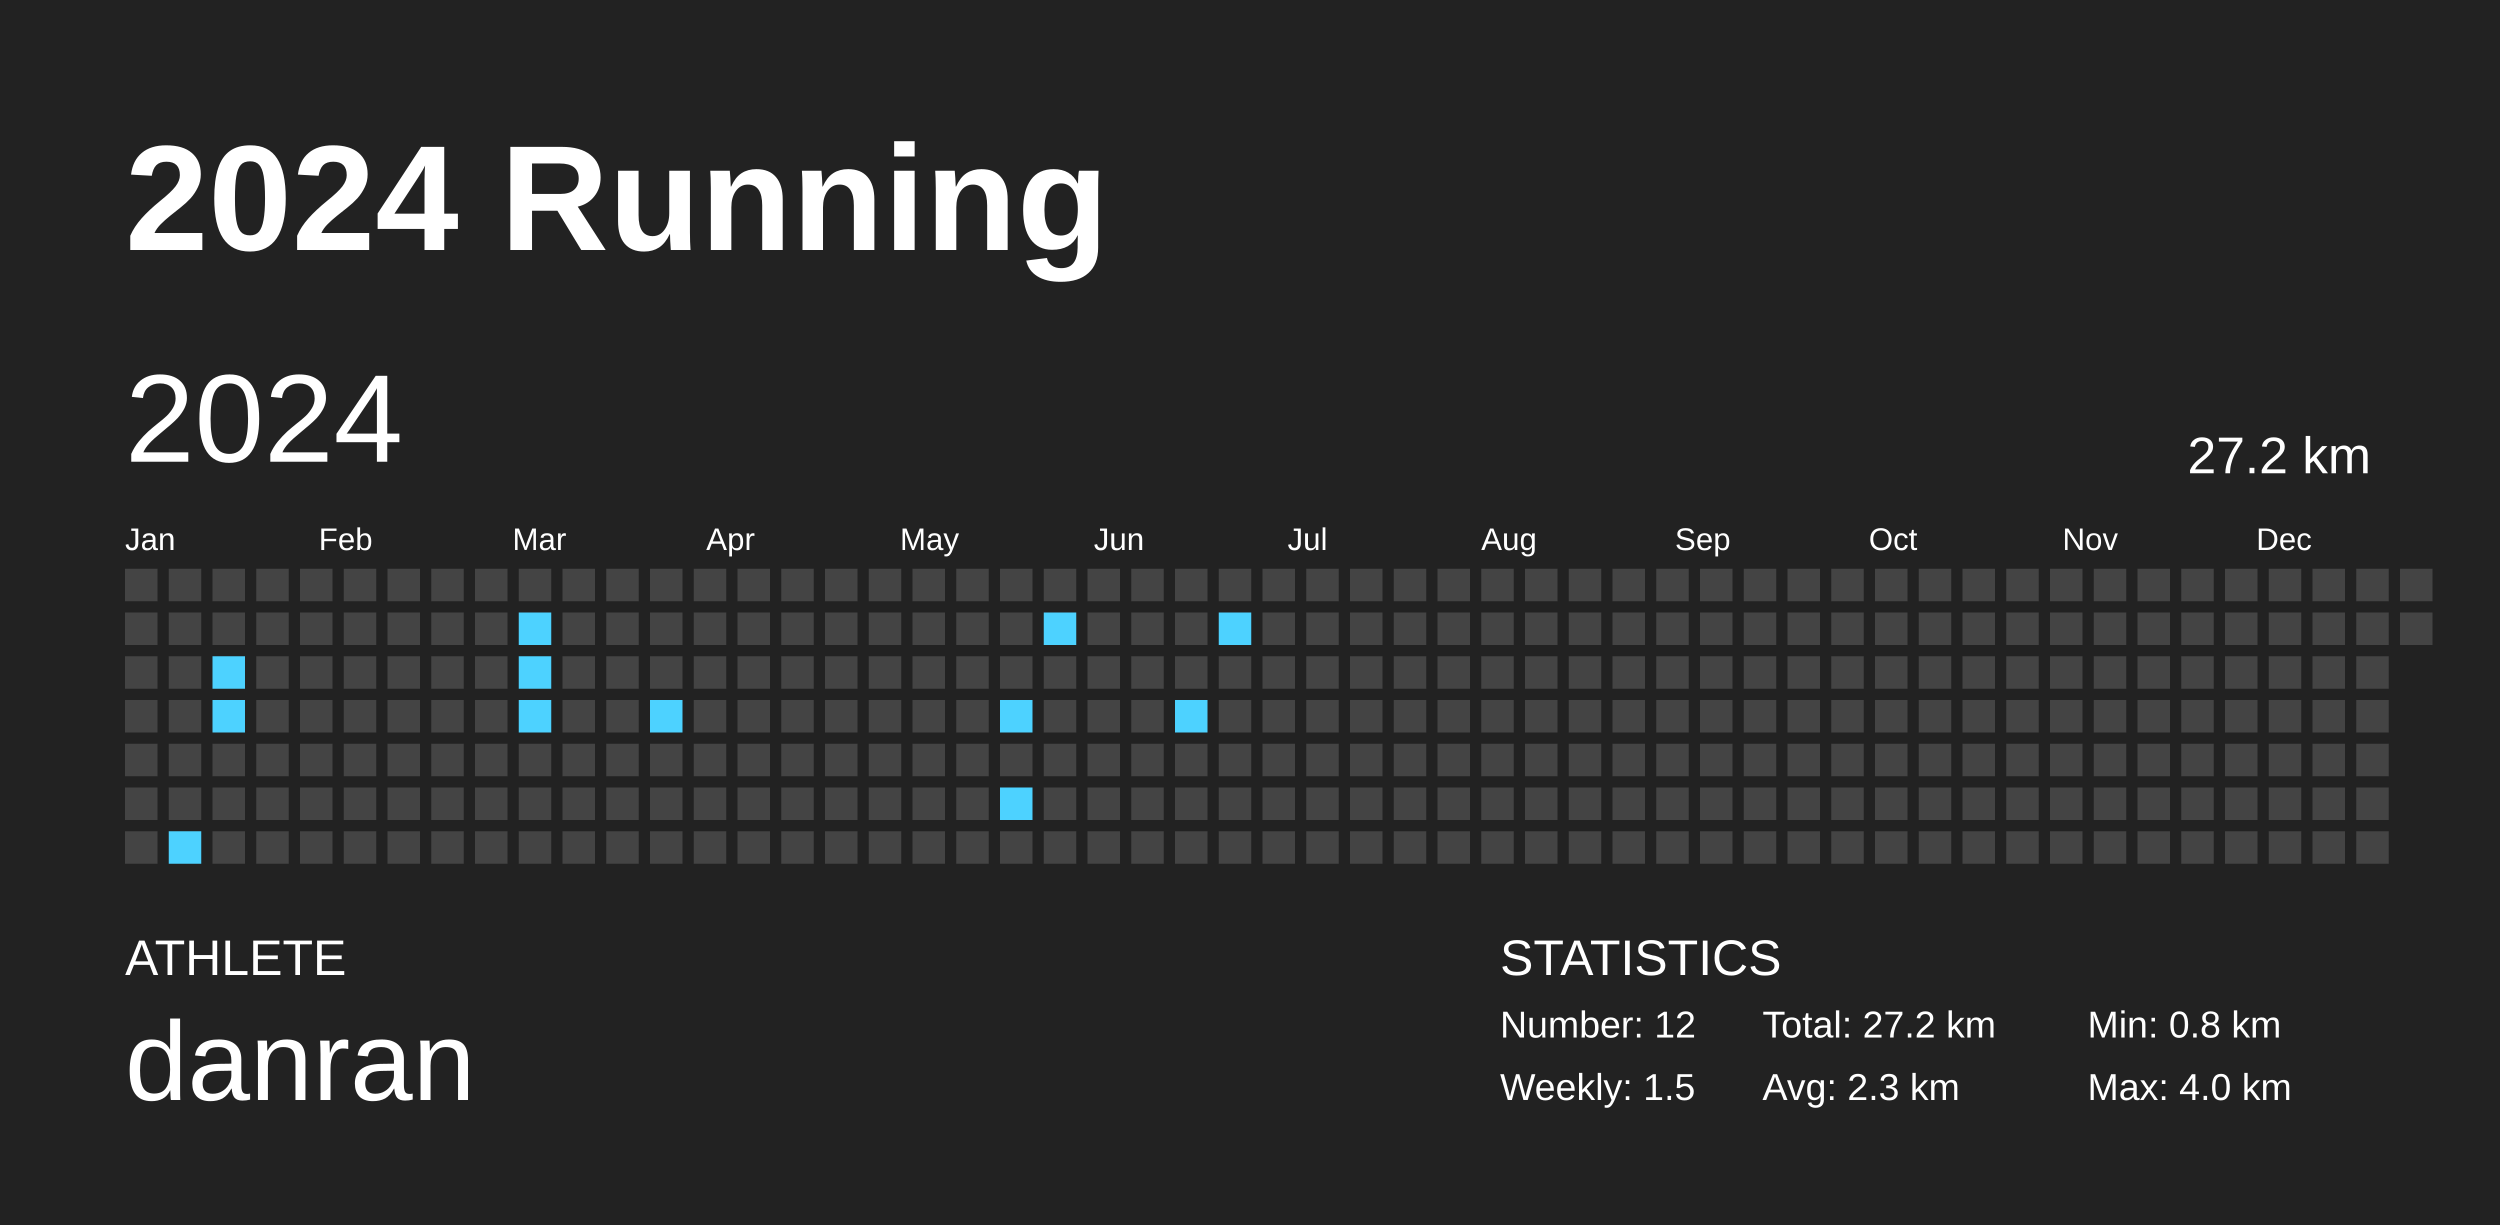
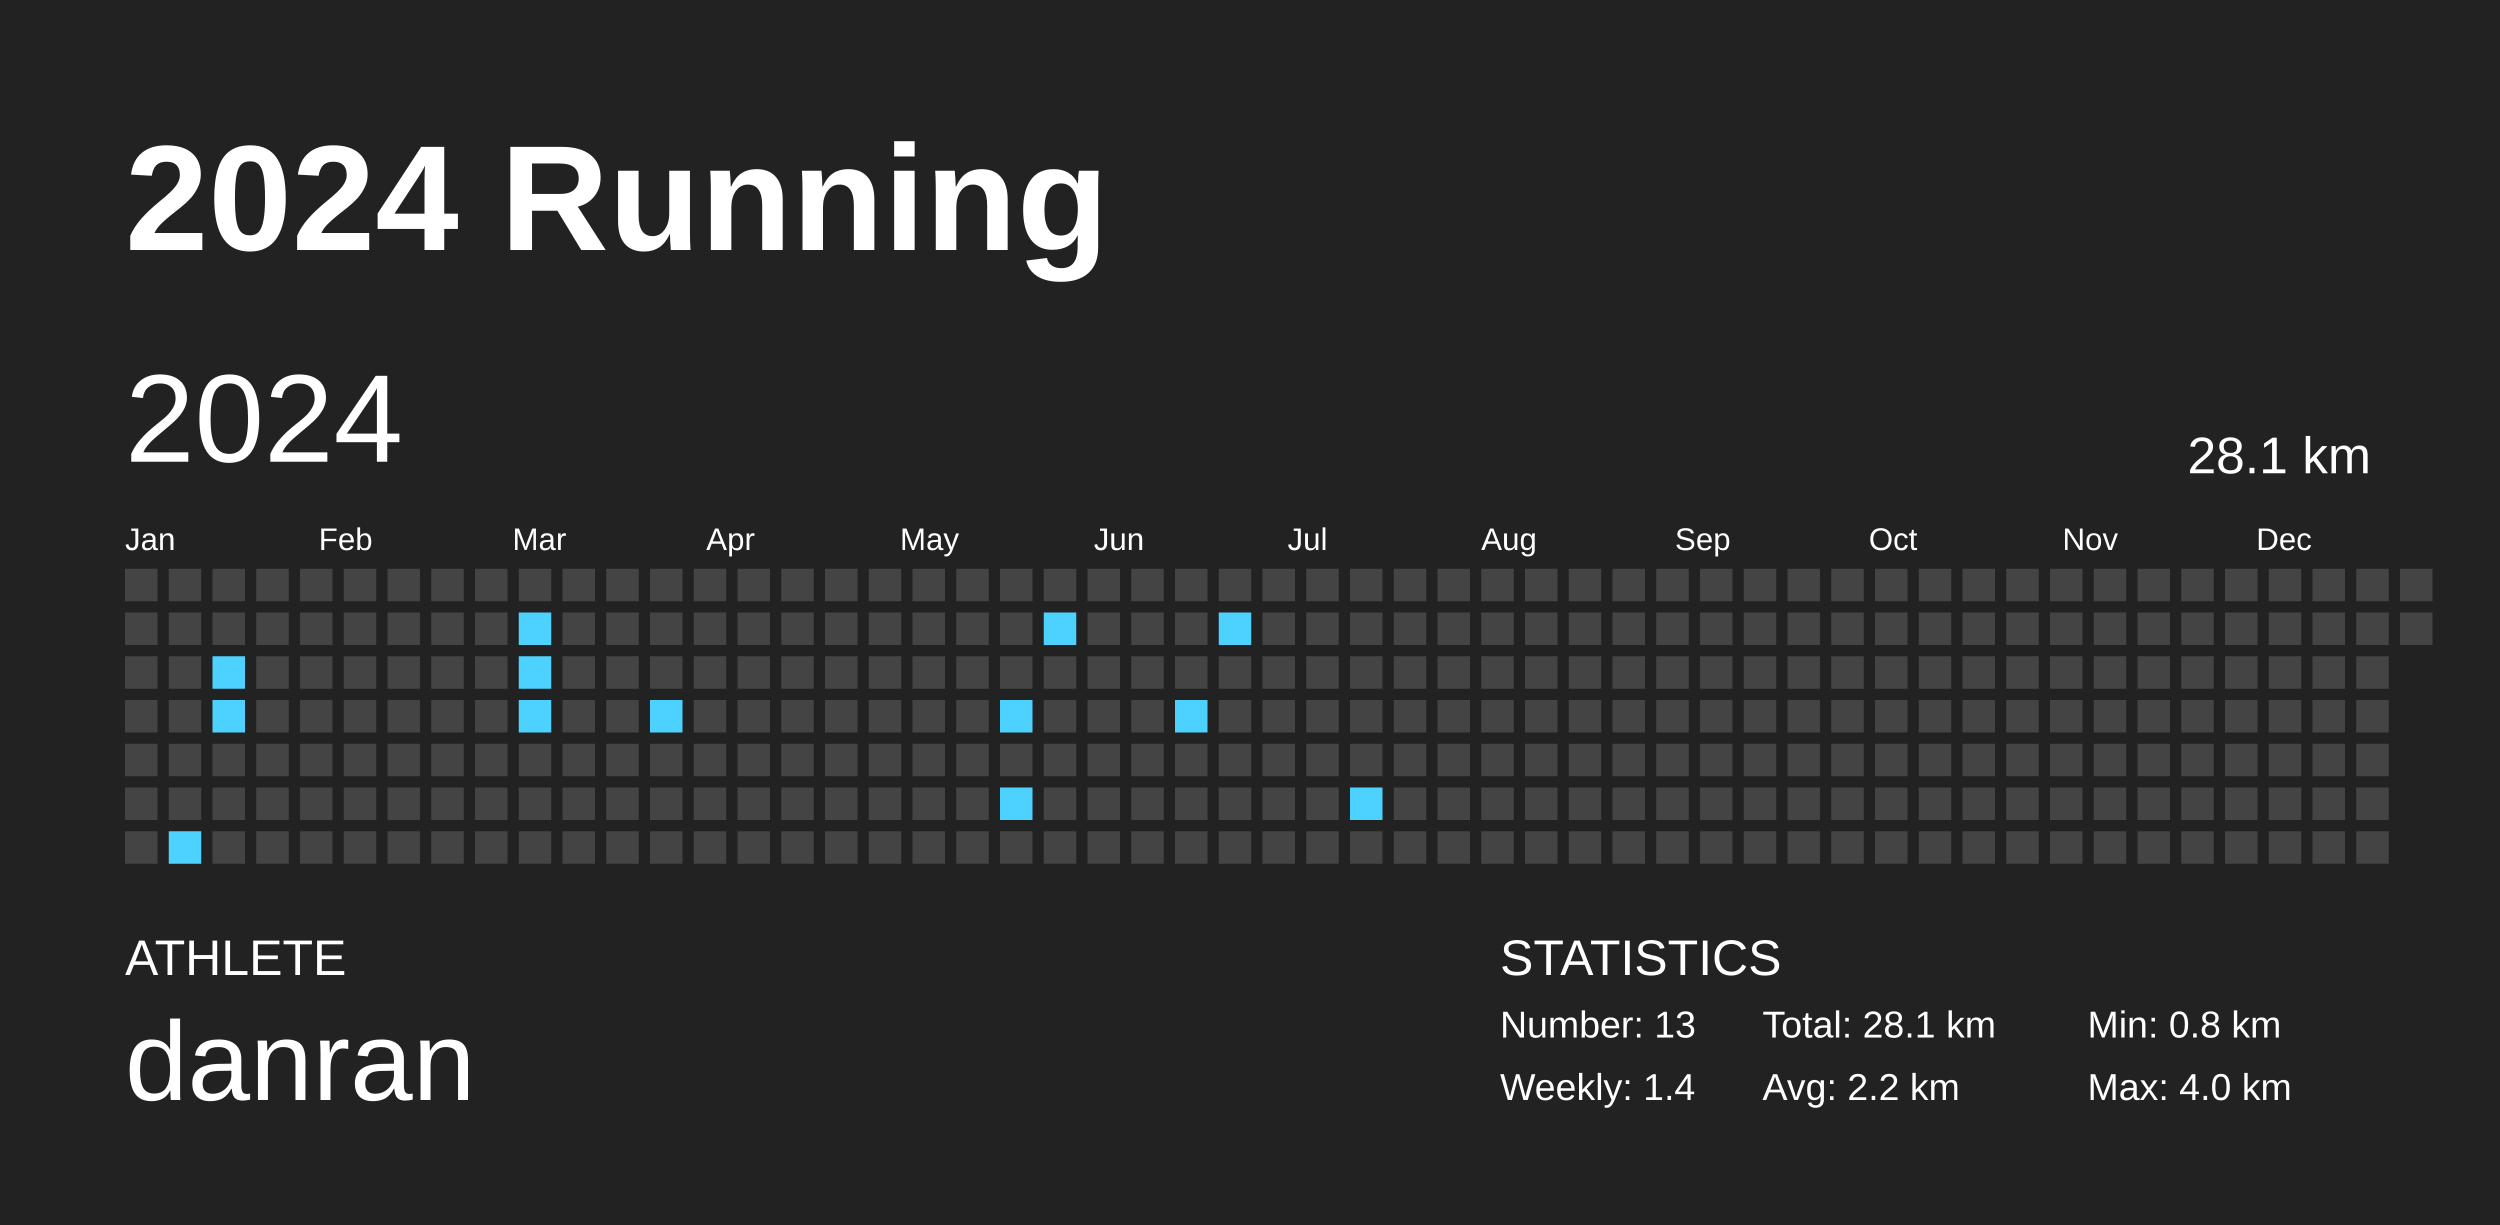
<svg xmlns="http://www.w3.org/2000/svg" baseProfile="full" height="98mm" version="1.1" viewBox="0,0,200,98" width="200mm">
  <defs />
  <rect fill="#222222" height="98" width="200" x="0" y="0" />
  <text fill="#FFFFFF" style="font-size:12px; font-family:Arial; font-weight:bold;" x="10" y="20">2024 Running</text>
  <text fill="#FFFFFF" style="font-size:4px; font-family:Arial" x="10" y="78">ATHLETE</text>
  <text fill="#FFFFFF" style="font-size:9px; font-family:Arial" x="10" y="88">danran</text>
  <text fill="#FFFFFF" style="font-size:4px; font-family:Arial" x="120" y="78">STATISTICS</text>
-   <text fill="#FFFFFF" style="font-size:3px; font-family:Arial" x="120" y="83">Number: 12</text>
-   <text fill="#FFFFFF" style="font-size:3px; font-family:Arial" x="120" y="88">Weekly: 1.5</text>
-   <text fill="#FFFFFF" style="font-size:3px; font-family:Arial" x="141" y="83">Total: 27.2 km</text>
-   <text fill="#FFFFFF" style="font-size:3px; font-family:Arial" x="141" y="88">Avg: 2.3 km</text>
+   <text fill="#FFFFFF" style="font-size:3px; font-family:Arial" x="120" y="83">Number: 13</text>
+   <text fill="#FFFFFF" style="font-size:3px; font-family:Arial" x="120" y="88">Weekly: 1.4</text>
+   <text fill="#FFFFFF" style="font-size:3px; font-family:Arial" x="141" y="83">Total: 28.1 km</text>
+   <text fill="#FFFFFF" style="font-size:3px; font-family:Arial" x="141" y="88">Avg: 2.2 km</text>
  <text fill="#FFFFFF" style="font-size:3px; font-family:Arial" x="167" y="83">Min: 0.8 km</text>
  <text fill="#FFFFFF" style="font-size:3px; font-family:Arial" x="167" y="88">Max: 4.0 km</text>
  <text dominant-baseline="hanging" fill="#FFFFFF" style="font-size:10.0px; font-family:Arial;" x="10" y="30">2024</text>
-   <text dominant-baseline="hanging" fill="#FFFFFF" style="font-size:4.125px; font-family:Arial;" x="175" y="35">27.2 km</text>
+   <text dominant-baseline="hanging" fill="#FFFFFF" style="font-size:4.125px; font-family:Arial;" x="175" y="35">28.1 km</text>
  <text fill="#FFFFFF" style="font-size:2.5px; font-family:Arial" x="10.0" y="44">Jan</text>
  <text fill="#FFFFFF" style="font-size:2.5px; font-family:Arial" x="25.5" y="44">Feb</text>
  <text fill="#FFFFFF" style="font-size:2.5px; font-family:Arial" x="41.0" y="44">Mar</text>
  <text fill="#FFFFFF" style="font-size:2.5px; font-family:Arial" x="56.5" y="44">Apr</text>
  <text fill="#FFFFFF" style="font-size:2.5px; font-family:Arial" x="72.0" y="44">May</text>
  <text fill="#FFFFFF" style="font-size:2.5px; font-family:Arial" x="87.5" y="44">Jun</text>
  <text fill="#FFFFFF" style="font-size:2.5px; font-family:Arial" x="103.0" y="44">Jul</text>
  <text fill="#FFFFFF" style="font-size:2.5px; font-family:Arial" x="118.5" y="44">Aug</text>
  <text fill="#FFFFFF" style="font-size:2.5px; font-family:Arial" x="134.0" y="44">Sep</text>
  <text fill="#FFFFFF" style="font-size:2.5px; font-family:Arial" x="149.5" y="44">Oct</text>
  <text fill="#FFFFFF" style="font-size:2.5px; font-family:Arial" x="165.0" y="44">Nov</text>
  <text fill="#FFFFFF" style="font-size:2.5px; font-family:Arial" x="180.5" y="44">Dec</text>
  <rect fill="#444444" height="2.6" width="2.6" x="10.0" y="45.5" />
  <rect fill="#444444" height="2.6" width="2.6" x="10.0" y="49.0" />
  <rect fill="#444444" height="2.6" width="2.6" x="10.0" y="52.5" />
  <rect fill="#444444" height="2.6" width="2.6" x="10.0" y="56.0" />
  <rect fill="#444444" height="2.6" width="2.6" x="10.0" y="59.5" />
  <rect fill="#444444" height="2.6" width="2.6" x="10.0" y="63.0" />
  <rect fill="#444444" height="2.6" width="2.6" x="10.0" y="66.5" />
  <rect fill="#444444" height="2.6" width="2.6" x="13.5" y="45.5" />
  <rect fill="#444444" height="2.6" width="2.6" x="13.5" y="49.0" />
  <rect fill="#444444" height="2.6" width="2.6" x="13.5" y="52.5" />
  <rect fill="#444444" height="2.6" width="2.6" x="13.5" y="56.0" />
  <rect fill="#444444" height="2.6" width="2.6" x="13.5" y="59.5" />
  <rect fill="#444444" height="2.6" width="2.6" x="13.5" y="63.0" />
  <rect fill="#4dd2ff" height="2.6" width="2.6" x="13.5" y="66.5" />
  <rect fill="#444444" height="2.6" width="2.6" x="17.0" y="45.5" />
  <rect fill="#444444" height="2.6" width="2.6" x="17.0" y="49.0" />
  <rect fill="#4dd2ff" height="2.6" width="2.6" x="17.0" y="52.5" />
  <rect fill="#4dd2ff" height="2.6" width="2.6" x="17.0" y="56.0" />
  <rect fill="#444444" height="2.6" width="2.6" x="17.0" y="59.5" />
  <rect fill="#444444" height="2.6" width="2.6" x="17.0" y="63.0" />
  <rect fill="#444444" height="2.6" width="2.6" x="17.0" y="66.5" />
  <rect fill="#444444" height="2.6" width="2.6" x="20.5" y="45.5" />
  <rect fill="#444444" height="2.6" width="2.6" x="20.5" y="49.0" />
  <rect fill="#444444" height="2.6" width="2.6" x="20.5" y="52.5" />
  <rect fill="#444444" height="2.6" width="2.6" x="20.5" y="56.0" />
  <rect fill="#444444" height="2.6" width="2.6" x="20.5" y="59.5" />
  <rect fill="#444444" height="2.6" width="2.6" x="20.5" y="63.0" />
  <rect fill="#444444" height="2.6" width="2.6" x="20.5" y="66.5" />
  <rect fill="#444444" height="2.6" width="2.6" x="24.0" y="45.5" />
  <rect fill="#444444" height="2.6" width="2.6" x="24.0" y="49.0" />
  <rect fill="#444444" height="2.6" width="2.6" x="24.0" y="52.5" />
  <rect fill="#444444" height="2.6" width="2.6" x="24.0" y="56.0" />
  <rect fill="#444444" height="2.6" width="2.6" x="24.0" y="59.5" />
  <rect fill="#444444" height="2.6" width="2.6" x="24.0" y="63.0" />
  <rect fill="#444444" height="2.6" width="2.6" x="24.0" y="66.5" />
  <rect fill="#444444" height="2.6" width="2.6" x="27.5" y="45.5" />
  <rect fill="#444444" height="2.6" width="2.6" x="27.5" y="49.0" />
  <rect fill="#444444" height="2.6" width="2.6" x="27.5" y="52.5" />
  <rect fill="#444444" height="2.6" width="2.6" x="27.5" y="56.0" />
  <rect fill="#444444" height="2.6" width="2.6" x="27.5" y="59.5" />
  <rect fill="#444444" height="2.6" width="2.6" x="27.5" y="63.0" />
  <rect fill="#444444" height="2.6" width="2.6" x="27.5" y="66.5" />
  <rect fill="#444444" height="2.6" width="2.6" x="31.0" y="45.5" />
  <rect fill="#444444" height="2.6" width="2.6" x="31.0" y="49.0" />
  <rect fill="#444444" height="2.6" width="2.6" x="31.0" y="52.5" />
  <rect fill="#444444" height="2.6" width="2.6" x="31.0" y="56.0" />
  <rect fill="#444444" height="2.6" width="2.6" x="31.0" y="59.5" />
  <rect fill="#444444" height="2.6" width="2.6" x="31.0" y="63.0" />
  <rect fill="#444444" height="2.6" width="2.6" x="31.0" y="66.5" />
  <rect fill="#444444" height="2.6" width="2.6" x="34.5" y="45.5" />
  <rect fill="#444444" height="2.6" width="2.6" x="34.5" y="49.0" />
  <rect fill="#444444" height="2.6" width="2.6" x="34.5" y="52.5" />
  <rect fill="#444444" height="2.6" width="2.6" x="34.5" y="56.0" />
  <rect fill="#444444" height="2.6" width="2.6" x="34.5" y="59.5" />
  <rect fill="#444444" height="2.6" width="2.6" x="34.5" y="63.0" />
  <rect fill="#444444" height="2.6" width="2.6" x="34.5" y="66.5" />
  <rect fill="#444444" height="2.6" width="2.6" x="38.0" y="45.5" />
  <rect fill="#444444" height="2.6" width="2.6" x="38.0" y="49.0" />
  <rect fill="#444444" height="2.6" width="2.6" x="38.0" y="52.5" />
  <rect fill="#444444" height="2.6" width="2.6" x="38.0" y="56.0" />
  <rect fill="#444444" height="2.6" width="2.6" x="38.0" y="59.5" />
  <rect fill="#444444" height="2.6" width="2.6" x="38.0" y="63.0" />
  <rect fill="#444444" height="2.6" width="2.6" x="38.0" y="66.5" />
  <rect fill="#444444" height="2.6" width="2.6" x="41.5" y="45.5" />
  <rect fill="#4dd2ff" height="2.6" width="2.6" x="41.5" y="49.0" />
  <rect fill="#4dd2ff" height="2.6" width="2.6" x="41.5" y="52.5" />
  <rect fill="#4dd2ff" height="2.6" width="2.6" x="41.5" y="56.0" />
  <rect fill="#444444" height="2.6" width="2.6" x="41.5" y="59.5" />
  <rect fill="#444444" height="2.6" width="2.6" x="41.5" y="63.0" />
  <rect fill="#444444" height="2.6" width="2.6" x="41.5" y="66.5" />
  <rect fill="#444444" height="2.6" width="2.6" x="45.0" y="45.5" />
  <rect fill="#444444" height="2.6" width="2.6" x="45.0" y="49.0" />
  <rect fill="#444444" height="2.6" width="2.6" x="45.0" y="52.5" />
  <rect fill="#444444" height="2.6" width="2.6" x="45.0" y="56.0" />
  <rect fill="#444444" height="2.6" width="2.6" x="45.0" y="59.5" />
  <rect fill="#444444" height="2.6" width="2.6" x="45.0" y="63.0" />
  <rect fill="#444444" height="2.6" width="2.6" x="45.0" y="66.5" />
  <rect fill="#444444" height="2.6" width="2.6" x="48.5" y="45.5" />
  <rect fill="#444444" height="2.6" width="2.6" x="48.5" y="49.0" />
  <rect fill="#444444" height="2.6" width="2.6" x="48.5" y="52.5" />
  <rect fill="#444444" height="2.6" width="2.6" x="48.5" y="56.0" />
  <rect fill="#444444" height="2.6" width="2.6" x="48.5" y="59.5" />
  <rect fill="#444444" height="2.6" width="2.6" x="48.5" y="63.0" />
  <rect fill="#444444" height="2.6" width="2.6" x="48.5" y="66.5" />
  <rect fill="#444444" height="2.6" width="2.6" x="52.0" y="45.5" />
  <rect fill="#444444" height="2.6" width="2.6" x="52.0" y="49.0" />
  <rect fill="#444444" height="2.6" width="2.6" x="52.0" y="52.5" />
  <rect fill="#4dd2ff" height="2.6" width="2.6" x="52.0" y="56.0" />
  <rect fill="#444444" height="2.6" width="2.6" x="52.0" y="59.5" />
  <rect fill="#444444" height="2.6" width="2.6" x="52.0" y="63.0" />
  <rect fill="#444444" height="2.6" width="2.6" x="52.0" y="66.5" />
  <rect fill="#444444" height="2.6" width="2.6" x="55.5" y="45.5" />
  <rect fill="#444444" height="2.6" width="2.6" x="55.5" y="49.0" />
  <rect fill="#444444" height="2.6" width="2.6" x="55.5" y="52.5" />
  <rect fill="#444444" height="2.6" width="2.6" x="55.5" y="56.0" />
  <rect fill="#444444" height="2.6" width="2.6" x="55.5" y="59.5" />
  <rect fill="#444444" height="2.6" width="2.6" x="55.5" y="63.0" />
  <rect fill="#444444" height="2.6" width="2.6" x="55.5" y="66.5" />
  <rect fill="#444444" height="2.6" width="2.6" x="59.0" y="45.5" />
  <rect fill="#444444" height="2.6" width="2.6" x="59.0" y="49.0" />
  <rect fill="#444444" height="2.6" width="2.6" x="59.0" y="52.5" />
  <rect fill="#444444" height="2.6" width="2.6" x="59.0" y="56.0" />
  <rect fill="#444444" height="2.6" width="2.6" x="59.0" y="59.5" />
  <rect fill="#444444" height="2.6" width="2.6" x="59.0" y="63.0" />
  <rect fill="#444444" height="2.6" width="2.6" x="59.0" y="66.5" />
  <rect fill="#444444" height="2.6" width="2.6" x="62.5" y="45.5" />
  <rect fill="#444444" height="2.6" width="2.6" x="62.5" y="49.0" />
  <rect fill="#444444" height="2.6" width="2.6" x="62.5" y="52.5" />
  <rect fill="#444444" height="2.6" width="2.6" x="62.5" y="56.0" />
  <rect fill="#444444" height="2.6" width="2.6" x="62.5" y="59.5" />
  <rect fill="#444444" height="2.6" width="2.6" x="62.5" y="63.0" />
  <rect fill="#444444" height="2.6" width="2.6" x="62.5" y="66.5" />
  <rect fill="#444444" height="2.6" width="2.6" x="66.0" y="45.5" />
  <rect fill="#444444" height="2.6" width="2.6" x="66.0" y="49.0" />
  <rect fill="#444444" height="2.6" width="2.6" x="66.0" y="52.5" />
  <rect fill="#444444" height="2.6" width="2.6" x="66.0" y="56.0" />
  <rect fill="#444444" height="2.6" width="2.6" x="66.0" y="59.5" />
  <rect fill="#444444" height="2.6" width="2.6" x="66.0" y="63.0" />
  <rect fill="#444444" height="2.6" width="2.6" x="66.0" y="66.5" />
  <rect fill="#444444" height="2.6" width="2.6" x="69.5" y="45.5" />
  <rect fill="#444444" height="2.6" width="2.6" x="69.5" y="49.0" />
  <rect fill="#444444" height="2.6" width="2.6" x="69.5" y="52.5" />
  <rect fill="#444444" height="2.6" width="2.6" x="69.5" y="56.0" />
  <rect fill="#444444" height="2.6" width="2.6" x="69.5" y="59.5" />
  <rect fill="#444444" height="2.6" width="2.6" x="69.5" y="63.0" />
  <rect fill="#444444" height="2.6" width="2.6" x="69.5" y="66.5" />
  <rect fill="#444444" height="2.6" width="2.6" x="73.0" y="45.5" />
  <rect fill="#444444" height="2.6" width="2.6" x="73.0" y="49.0" />
  <rect fill="#444444" height="2.6" width="2.6" x="73.0" y="52.5" />
  <rect fill="#444444" height="2.6" width="2.6" x="73.0" y="56.0" />
  <rect fill="#444444" height="2.6" width="2.6" x="73.0" y="59.5" />
  <rect fill="#444444" height="2.6" width="2.6" x="73.0" y="63.0" />
  <rect fill="#444444" height="2.6" width="2.6" x="73.0" y="66.5" />
  <rect fill="#444444" height="2.6" width="2.6" x="76.5" y="45.5" />
  <rect fill="#444444" height="2.6" width="2.6" x="76.5" y="49.0" />
  <rect fill="#444444" height="2.6" width="2.6" x="76.5" y="52.5" />
  <rect fill="#444444" height="2.6" width="2.6" x="76.5" y="56.0" />
  <rect fill="#444444" height="2.6" width="2.6" x="76.5" y="59.5" />
  <rect fill="#444444" height="2.6" width="2.6" x="76.5" y="63.0" />
  <rect fill="#444444" height="2.6" width="2.6" x="76.5" y="66.5" />
  <rect fill="#444444" height="2.6" width="2.6" x="80.0" y="45.5" />
  <rect fill="#444444" height="2.6" width="2.6" x="80.0" y="49.0" />
  <rect fill="#444444" height="2.6" width="2.6" x="80.0" y="52.5" />
  <rect fill="#4dd2ff" height="2.6" width="2.6" x="80.0" y="56.0" />
  <rect fill="#444444" height="2.6" width="2.6" x="80.0" y="59.5" />
  <rect fill="#4dd2ff" height="2.6" width="2.6" x="80.0" y="63.0" />
  <rect fill="#444444" height="2.6" width="2.6" x="80.0" y="66.5" />
  <rect fill="#444444" height="2.6" width="2.6" x="83.5" y="45.5" />
  <rect fill="#4dd2ff" height="2.6" width="2.6" x="83.5" y="49.0" />
  <rect fill="#444444" height="2.6" width="2.6" x="83.5" y="52.5" />
  <rect fill="#444444" height="2.6" width="2.6" x="83.5" y="56.0" />
  <rect fill="#444444" height="2.6" width="2.6" x="83.5" y="59.5" />
  <rect fill="#444444" height="2.6" width="2.6" x="83.5" y="63.0" />
  <rect fill="#444444" height="2.6" width="2.6" x="83.5" y="66.5" />
  <rect fill="#444444" height="2.6" width="2.6" x="87.0" y="45.5" />
  <rect fill="#444444" height="2.6" width="2.6" x="87.0" y="49.0" />
  <rect fill="#444444" height="2.6" width="2.6" x="87.0" y="52.5" />
  <rect fill="#444444" height="2.6" width="2.6" x="87.0" y="56.0" />
  <rect fill="#444444" height="2.6" width="2.6" x="87.0" y="59.5" />
  <rect fill="#444444" height="2.6" width="2.6" x="87.0" y="63.0" />
  <rect fill="#444444" height="2.6" width="2.6" x="87.0" y="66.5" />
  <rect fill="#444444" height="2.6" width="2.6" x="90.5" y="45.5" />
  <rect fill="#444444" height="2.6" width="2.6" x="90.5" y="49.0" />
  <rect fill="#444444" height="2.6" width="2.6" x="90.5" y="52.5" />
  <rect fill="#444444" height="2.6" width="2.6" x="90.5" y="56.0" />
  <rect fill="#444444" height="2.6" width="2.6" x="90.5" y="59.5" />
  <rect fill="#444444" height="2.6" width="2.6" x="90.5" y="63.0" />
  <rect fill="#444444" height="2.6" width="2.6" x="90.5" y="66.5" />
  <rect fill="#444444" height="2.6" width="2.6" x="94.0" y="45.5" />
  <rect fill="#444444" height="2.6" width="2.6" x="94.0" y="49.0" />
  <rect fill="#444444" height="2.6" width="2.6" x="94.0" y="52.5" />
  <rect fill="#4dd2ff" height="2.6" width="2.6" x="94.0" y="56.0" />
  <rect fill="#444444" height="2.6" width="2.6" x="94.0" y="59.5" />
  <rect fill="#444444" height="2.6" width="2.6" x="94.0" y="63.0" />
  <rect fill="#444444" height="2.6" width="2.6" x="94.0" y="66.5" />
  <rect fill="#444444" height="2.6" width="2.6" x="97.5" y="45.5" />
  <rect fill="#4dd2ff" height="2.6" width="2.6" x="97.5" y="49.0" />
  <rect fill="#444444" height="2.6" width="2.6" x="97.5" y="52.5" />
  <rect fill="#444444" height="2.6" width="2.6" x="97.5" y="56.0" />
  <rect fill="#444444" height="2.6" width="2.6" x="97.5" y="59.5" />
  <rect fill="#444444" height="2.6" width="2.6" x="97.5" y="63.0" />
  <rect fill="#444444" height="2.6" width="2.6" x="97.5" y="66.5" />
  <rect fill="#444444" height="2.6" width="2.6" x="101.0" y="45.5" />
  <rect fill="#444444" height="2.6" width="2.6" x="101.0" y="49.0" />
  <rect fill="#444444" height="2.6" width="2.6" x="101.0" y="52.5" />
  <rect fill="#444444" height="2.6" width="2.6" x="101.0" y="56.0" />
  <rect fill="#444444" height="2.6" width="2.6" x="101.0" y="59.5" />
  <rect fill="#444444" height="2.6" width="2.6" x="101.0" y="63.0" />
  <rect fill="#444444" height="2.6" width="2.6" x="101.0" y="66.5" />
  <rect fill="#444444" height="2.6" width="2.6" x="104.5" y="45.5" />
  <rect fill="#444444" height="2.6" width="2.6" x="104.5" y="49.0" />
  <rect fill="#444444" height="2.6" width="2.6" x="104.5" y="52.5" />
  <rect fill="#444444" height="2.6" width="2.6" x="104.5" y="56.0" />
  <rect fill="#444444" height="2.6" width="2.6" x="104.5" y="59.5" />
  <rect fill="#444444" height="2.6" width="2.6" x="104.5" y="63.0" />
  <rect fill="#444444" height="2.6" width="2.6" x="104.5" y="66.5" />
  <rect fill="#444444" height="2.6" width="2.6" x="108.0" y="45.5" />
  <rect fill="#444444" height="2.6" width="2.6" x="108.0" y="49.0" />
  <rect fill="#444444" height="2.6" width="2.6" x="108.0" y="52.5" />
  <rect fill="#444444" height="2.6" width="2.6" x="108.0" y="56.0" />
  <rect fill="#444444" height="2.6" width="2.6" x="108.0" y="59.5" />
-   <rect fill="#444444" height="2.6" width="2.6" x="108.0" y="63.0" />
+   <rect fill="#4dd2ff" height="2.6" width="2.6" x="108.0" y="63.0" />
  <rect fill="#444444" height="2.6" width="2.6" x="108.0" y="66.5" />
  <rect fill="#444444" height="2.6" width="2.6" x="111.5" y="45.5" />
  <rect fill="#444444" height="2.6" width="2.6" x="111.5" y="49.0" />
  <rect fill="#444444" height="2.6" width="2.6" x="111.5" y="52.5" />
  <rect fill="#444444" height="2.6" width="2.6" x="111.5" y="56.0" />
  <rect fill="#444444" height="2.6" width="2.6" x="111.5" y="59.5" />
  <rect fill="#444444" height="2.6" width="2.6" x="111.5" y="63.0" />
  <rect fill="#444444" height="2.6" width="2.6" x="111.5" y="66.5" />
  <rect fill="#444444" height="2.6" width="2.6" x="115.0" y="45.5" />
  <rect fill="#444444" height="2.6" width="2.6" x="115.0" y="49.0" />
  <rect fill="#444444" height="2.6" width="2.6" x="115.0" y="52.5" />
  <rect fill="#444444" height="2.6" width="2.6" x="115.0" y="56.0" />
  <rect fill="#444444" height="2.6" width="2.6" x="115.0" y="59.5" />
  <rect fill="#444444" height="2.6" width="2.6" x="115.0" y="63.0" />
  <rect fill="#444444" height="2.6" width="2.6" x="115.0" y="66.5" />
  <rect fill="#444444" height="2.6" width="2.6" x="118.5" y="45.5" />
  <rect fill="#444444" height="2.6" width="2.6" x="118.5" y="49.0" />
  <rect fill="#444444" height="2.6" width="2.6" x="118.5" y="52.5" />
  <rect fill="#444444" height="2.6" width="2.6" x="118.5" y="56.0" />
  <rect fill="#444444" height="2.6" width="2.6" x="118.5" y="59.5" />
  <rect fill="#444444" height="2.6" width="2.6" x="118.5" y="63.0" />
  <rect fill="#444444" height="2.6" width="2.6" x="118.5" y="66.5" />
  <rect fill="#444444" height="2.6" width="2.6" x="122.0" y="45.5" />
  <rect fill="#444444" height="2.6" width="2.6" x="122.0" y="49.0" />
  <rect fill="#444444" height="2.6" width="2.6" x="122.0" y="52.5" />
  <rect fill="#444444" height="2.6" width="2.6" x="122.0" y="56.0" />
  <rect fill="#444444" height="2.6" width="2.6" x="122.0" y="59.5" />
  <rect fill="#444444" height="2.6" width="2.6" x="122.0" y="63.0" />
  <rect fill="#444444" height="2.6" width="2.6" x="122.0" y="66.5" />
  <rect fill="#444444" height="2.6" width="2.6" x="125.5" y="45.5" />
  <rect fill="#444444" height="2.6" width="2.6" x="125.5" y="49.0" />
  <rect fill="#444444" height="2.6" width="2.6" x="125.5" y="52.5" />
  <rect fill="#444444" height="2.6" width="2.6" x="125.5" y="56.0" />
  <rect fill="#444444" height="2.6" width="2.6" x="125.5" y="59.5" />
  <rect fill="#444444" height="2.6" width="2.6" x="125.5" y="63.0" />
  <rect fill="#444444" height="2.6" width="2.6" x="125.5" y="66.5" />
  <rect fill="#444444" height="2.6" width="2.6" x="129.0" y="45.5" />
  <rect fill="#444444" height="2.6" width="2.6" x="129.0" y="49.0" />
  <rect fill="#444444" height="2.6" width="2.6" x="129.0" y="52.5" />
  <rect fill="#444444" height="2.6" width="2.6" x="129.0" y="56.0" />
  <rect fill="#444444" height="2.6" width="2.6" x="129.0" y="59.5" />
  <rect fill="#444444" height="2.6" width="2.6" x="129.0" y="63.0" />
  <rect fill="#444444" height="2.6" width="2.6" x="129.0" y="66.5" />
  <rect fill="#444444" height="2.6" width="2.6" x="132.5" y="45.5" />
  <rect fill="#444444" height="2.6" width="2.6" x="132.5" y="49.0" />
  <rect fill="#444444" height="2.6" width="2.6" x="132.5" y="52.5" />
  <rect fill="#444444" height="2.6" width="2.6" x="132.5" y="56.0" />
  <rect fill="#444444" height="2.6" width="2.6" x="132.5" y="59.5" />
  <rect fill="#444444" height="2.6" width="2.6" x="132.5" y="63.0" />
  <rect fill="#444444" height="2.6" width="2.6" x="132.5" y="66.5" />
  <rect fill="#444444" height="2.6" width="2.6" x="136.0" y="45.5" />
  <rect fill="#444444" height="2.6" width="2.6" x="136.0" y="49.0" />
  <rect fill="#444444" height="2.6" width="2.6" x="136.0" y="52.5" />
  <rect fill="#444444" height="2.6" width="2.6" x="136.0" y="56.0" />
  <rect fill="#444444" height="2.6" width="2.6" x="136.0" y="59.5" />
  <rect fill="#444444" height="2.6" width="2.6" x="136.0" y="63.0" />
  <rect fill="#444444" height="2.6" width="2.6" x="136.0" y="66.5" />
  <rect fill="#444444" height="2.6" width="2.6" x="139.5" y="45.5" />
  <rect fill="#444444" height="2.6" width="2.6" x="139.5" y="49.0" />
  <rect fill="#444444" height="2.6" width="2.6" x="139.5" y="52.5" />
  <rect fill="#444444" height="2.6" width="2.6" x="139.5" y="56.0" />
  <rect fill="#444444" height="2.6" width="2.6" x="139.5" y="59.5" />
  <rect fill="#444444" height="2.6" width="2.6" x="139.5" y="63.0" />
  <rect fill="#444444" height="2.6" width="2.6" x="139.5" y="66.5" />
  <rect fill="#444444" height="2.6" width="2.6" x="143.0" y="45.5" />
  <rect fill="#444444" height="2.6" width="2.6" x="143.0" y="49.0" />
  <rect fill="#444444" height="2.6" width="2.6" x="143.0" y="52.5" />
  <rect fill="#444444" height="2.6" width="2.6" x="143.0" y="56.0" />
  <rect fill="#444444" height="2.6" width="2.6" x="143.0" y="59.5" />
  <rect fill="#444444" height="2.6" width="2.6" x="143.0" y="63.0" />
  <rect fill="#444444" height="2.6" width="2.6" x="143.0" y="66.5" />
  <rect fill="#444444" height="2.6" width="2.6" x="146.5" y="45.5" />
  <rect fill="#444444" height="2.6" width="2.6" x="146.5" y="49.0" />
  <rect fill="#444444" height="2.6" width="2.6" x="146.5" y="52.5" />
  <rect fill="#444444" height="2.6" width="2.6" x="146.5" y="56.0" />
  <rect fill="#444444" height="2.6" width="2.6" x="146.5" y="59.5" />
  <rect fill="#444444" height="2.6" width="2.6" x="146.5" y="63.0" />
  <rect fill="#444444" height="2.6" width="2.6" x="146.5" y="66.5" />
  <rect fill="#444444" height="2.6" width="2.6" x="150.0" y="45.5" />
  <rect fill="#444444" height="2.6" width="2.6" x="150.0" y="49.0" />
  <rect fill="#444444" height="2.6" width="2.6" x="150.0" y="52.5" />
  <rect fill="#444444" height="2.6" width="2.6" x="150.0" y="56.0" />
  <rect fill="#444444" height="2.6" width="2.6" x="150.0" y="59.5" />
  <rect fill="#444444" height="2.6" width="2.6" x="150.0" y="63.0" />
  <rect fill="#444444" height="2.6" width="2.6" x="150.0" y="66.5" />
  <rect fill="#444444" height="2.6" width="2.6" x="153.5" y="45.5" />
  <rect fill="#444444" height="2.6" width="2.6" x="153.5" y="49.0" />
  <rect fill="#444444" height="2.6" width="2.6" x="153.5" y="52.5" />
  <rect fill="#444444" height="2.6" width="2.6" x="153.5" y="56.0" />
  <rect fill="#444444" height="2.6" width="2.6" x="153.5" y="59.5" />
  <rect fill="#444444" height="2.6" width="2.6" x="153.5" y="63.0" />
  <rect fill="#444444" height="2.6" width="2.6" x="153.5" y="66.5" />
  <rect fill="#444444" height="2.6" width="2.6" x="157.0" y="45.5" />
  <rect fill="#444444" height="2.6" width="2.6" x="157.0" y="49.0" />
  <rect fill="#444444" height="2.6" width="2.6" x="157.0" y="52.5" />
  <rect fill="#444444" height="2.6" width="2.6" x="157.0" y="56.0" />
  <rect fill="#444444" height="2.6" width="2.6" x="157.0" y="59.5" />
  <rect fill="#444444" height="2.6" width="2.6" x="157.0" y="63.0" />
  <rect fill="#444444" height="2.6" width="2.6" x="157.0" y="66.5" />
  <rect fill="#444444" height="2.6" width="2.6" x="160.5" y="45.5" />
  <rect fill="#444444" height="2.6" width="2.6" x="160.5" y="49.0" />
  <rect fill="#444444" height="2.6" width="2.6" x="160.5" y="52.5" />
  <rect fill="#444444" height="2.6" width="2.6" x="160.5" y="56.0" />
  <rect fill="#444444" height="2.6" width="2.6" x="160.5" y="59.5" />
  <rect fill="#444444" height="2.6" width="2.6" x="160.5" y="63.0" />
  <rect fill="#444444" height="2.6" width="2.6" x="160.5" y="66.5" />
  <rect fill="#444444" height="2.6" width="2.6" x="164.0" y="45.5" />
  <rect fill="#444444" height="2.6" width="2.6" x="164.0" y="49.0" />
  <rect fill="#444444" height="2.6" width="2.6" x="164.0" y="52.5" />
  <rect fill="#444444" height="2.6" width="2.6" x="164.0" y="56.0" />
  <rect fill="#444444" height="2.6" width="2.6" x="164.0" y="59.5" />
  <rect fill="#444444" height="2.6" width="2.6" x="164.0" y="63.0" />
  <rect fill="#444444" height="2.6" width="2.6" x="164.0" y="66.5" />
  <rect fill="#444444" height="2.6" width="2.6" x="167.5" y="45.5" />
  <rect fill="#444444" height="2.6" width="2.6" x="167.5" y="49.0" />
  <rect fill="#444444" height="2.6" width="2.6" x="167.5" y="52.5" />
  <rect fill="#444444" height="2.6" width="2.6" x="167.5" y="56.0" />
  <rect fill="#444444" height="2.6" width="2.6" x="167.5" y="59.5" />
  <rect fill="#444444" height="2.6" width="2.6" x="167.5" y="63.0" />
  <rect fill="#444444" height="2.6" width="2.6" x="167.5" y="66.5" />
  <rect fill="#444444" height="2.6" width="2.6" x="171.0" y="45.5" />
  <rect fill="#444444" height="2.6" width="2.6" x="171.0" y="49.0" />
  <rect fill="#444444" height="2.6" width="2.6" x="171.0" y="52.5" />
  <rect fill="#444444" height="2.6" width="2.6" x="171.0" y="56.0" />
  <rect fill="#444444" height="2.6" width="2.6" x="171.0" y="59.5" />
  <rect fill="#444444" height="2.6" width="2.6" x="171.0" y="63.0" />
  <rect fill="#444444" height="2.6" width="2.6" x="171.0" y="66.5" />
  <rect fill="#444444" height="2.6" width="2.6" x="174.5" y="45.5" />
  <rect fill="#444444" height="2.6" width="2.6" x="174.5" y="49.0" />
  <rect fill="#444444" height="2.6" width="2.6" x="174.5" y="52.5" />
  <rect fill="#444444" height="2.6" width="2.6" x="174.5" y="56.0" />
  <rect fill="#444444" height="2.6" width="2.6" x="174.5" y="59.5" />
  <rect fill="#444444" height="2.6" width="2.6" x="174.5" y="63.0" />
  <rect fill="#444444" height="2.6" width="2.6" x="174.5" y="66.5" />
  <rect fill="#444444" height="2.6" width="2.6" x="178.0" y="45.5" />
  <rect fill="#444444" height="2.6" width="2.6" x="178.0" y="49.0" />
  <rect fill="#444444" height="2.6" width="2.6" x="178.0" y="52.5" />
  <rect fill="#444444" height="2.6" width="2.6" x="178.0" y="56.0" />
  <rect fill="#444444" height="2.6" width="2.6" x="178.0" y="59.5" />
  <rect fill="#444444" height="2.6" width="2.6" x="178.0" y="63.0" />
  <rect fill="#444444" height="2.6" width="2.6" x="178.0" y="66.5" />
  <rect fill="#444444" height="2.6" width="2.6" x="181.5" y="45.5" />
  <rect fill="#444444" height="2.6" width="2.6" x="181.5" y="49.0" />
  <rect fill="#444444" height="2.6" width="2.6" x="181.5" y="52.5" />
  <rect fill="#444444" height="2.6" width="2.6" x="181.5" y="56.0" />
  <rect fill="#444444" height="2.6" width="2.6" x="181.5" y="59.5" />
  <rect fill="#444444" height="2.6" width="2.6" x="181.5" y="63.0" />
  <rect fill="#444444" height="2.6" width="2.6" x="181.5" y="66.5" />
  <rect fill="#444444" height="2.6" width="2.6" x="185.0" y="45.5" />
  <rect fill="#444444" height="2.6" width="2.6" x="185.0" y="49.0" />
  <rect fill="#444444" height="2.6" width="2.6" x="185.0" y="52.5" />
  <rect fill="#444444" height="2.6" width="2.6" x="185.0" y="56.0" />
  <rect fill="#444444" height="2.6" width="2.6" x="185.0" y="59.5" />
  <rect fill="#444444" height="2.6" width="2.6" x="185.0" y="63.0" />
  <rect fill="#444444" height="2.6" width="2.6" x="185.0" y="66.5" />
  <rect fill="#444444" height="2.6" width="2.6" x="188.5" y="45.5" />
  <rect fill="#444444" height="2.6" width="2.6" x="188.5" y="49.0" />
  <rect fill="#444444" height="2.6" width="2.6" x="188.5" y="52.5" />
  <rect fill="#444444" height="2.6" width="2.6" x="188.5" y="56.0" />
  <rect fill="#444444" height="2.6" width="2.6" x="188.5" y="59.5" />
  <rect fill="#444444" height="2.6" width="2.6" x="188.5" y="63.0" />
  <rect fill="#444444" height="2.6" width="2.6" x="188.5" y="66.5" />
  <rect fill="#444444" height="2.6" width="2.6" x="192.0" y="45.5" />
  <rect fill="#444444" height="2.6" width="2.6" x="192.0" y="49.0" />
</svg>
